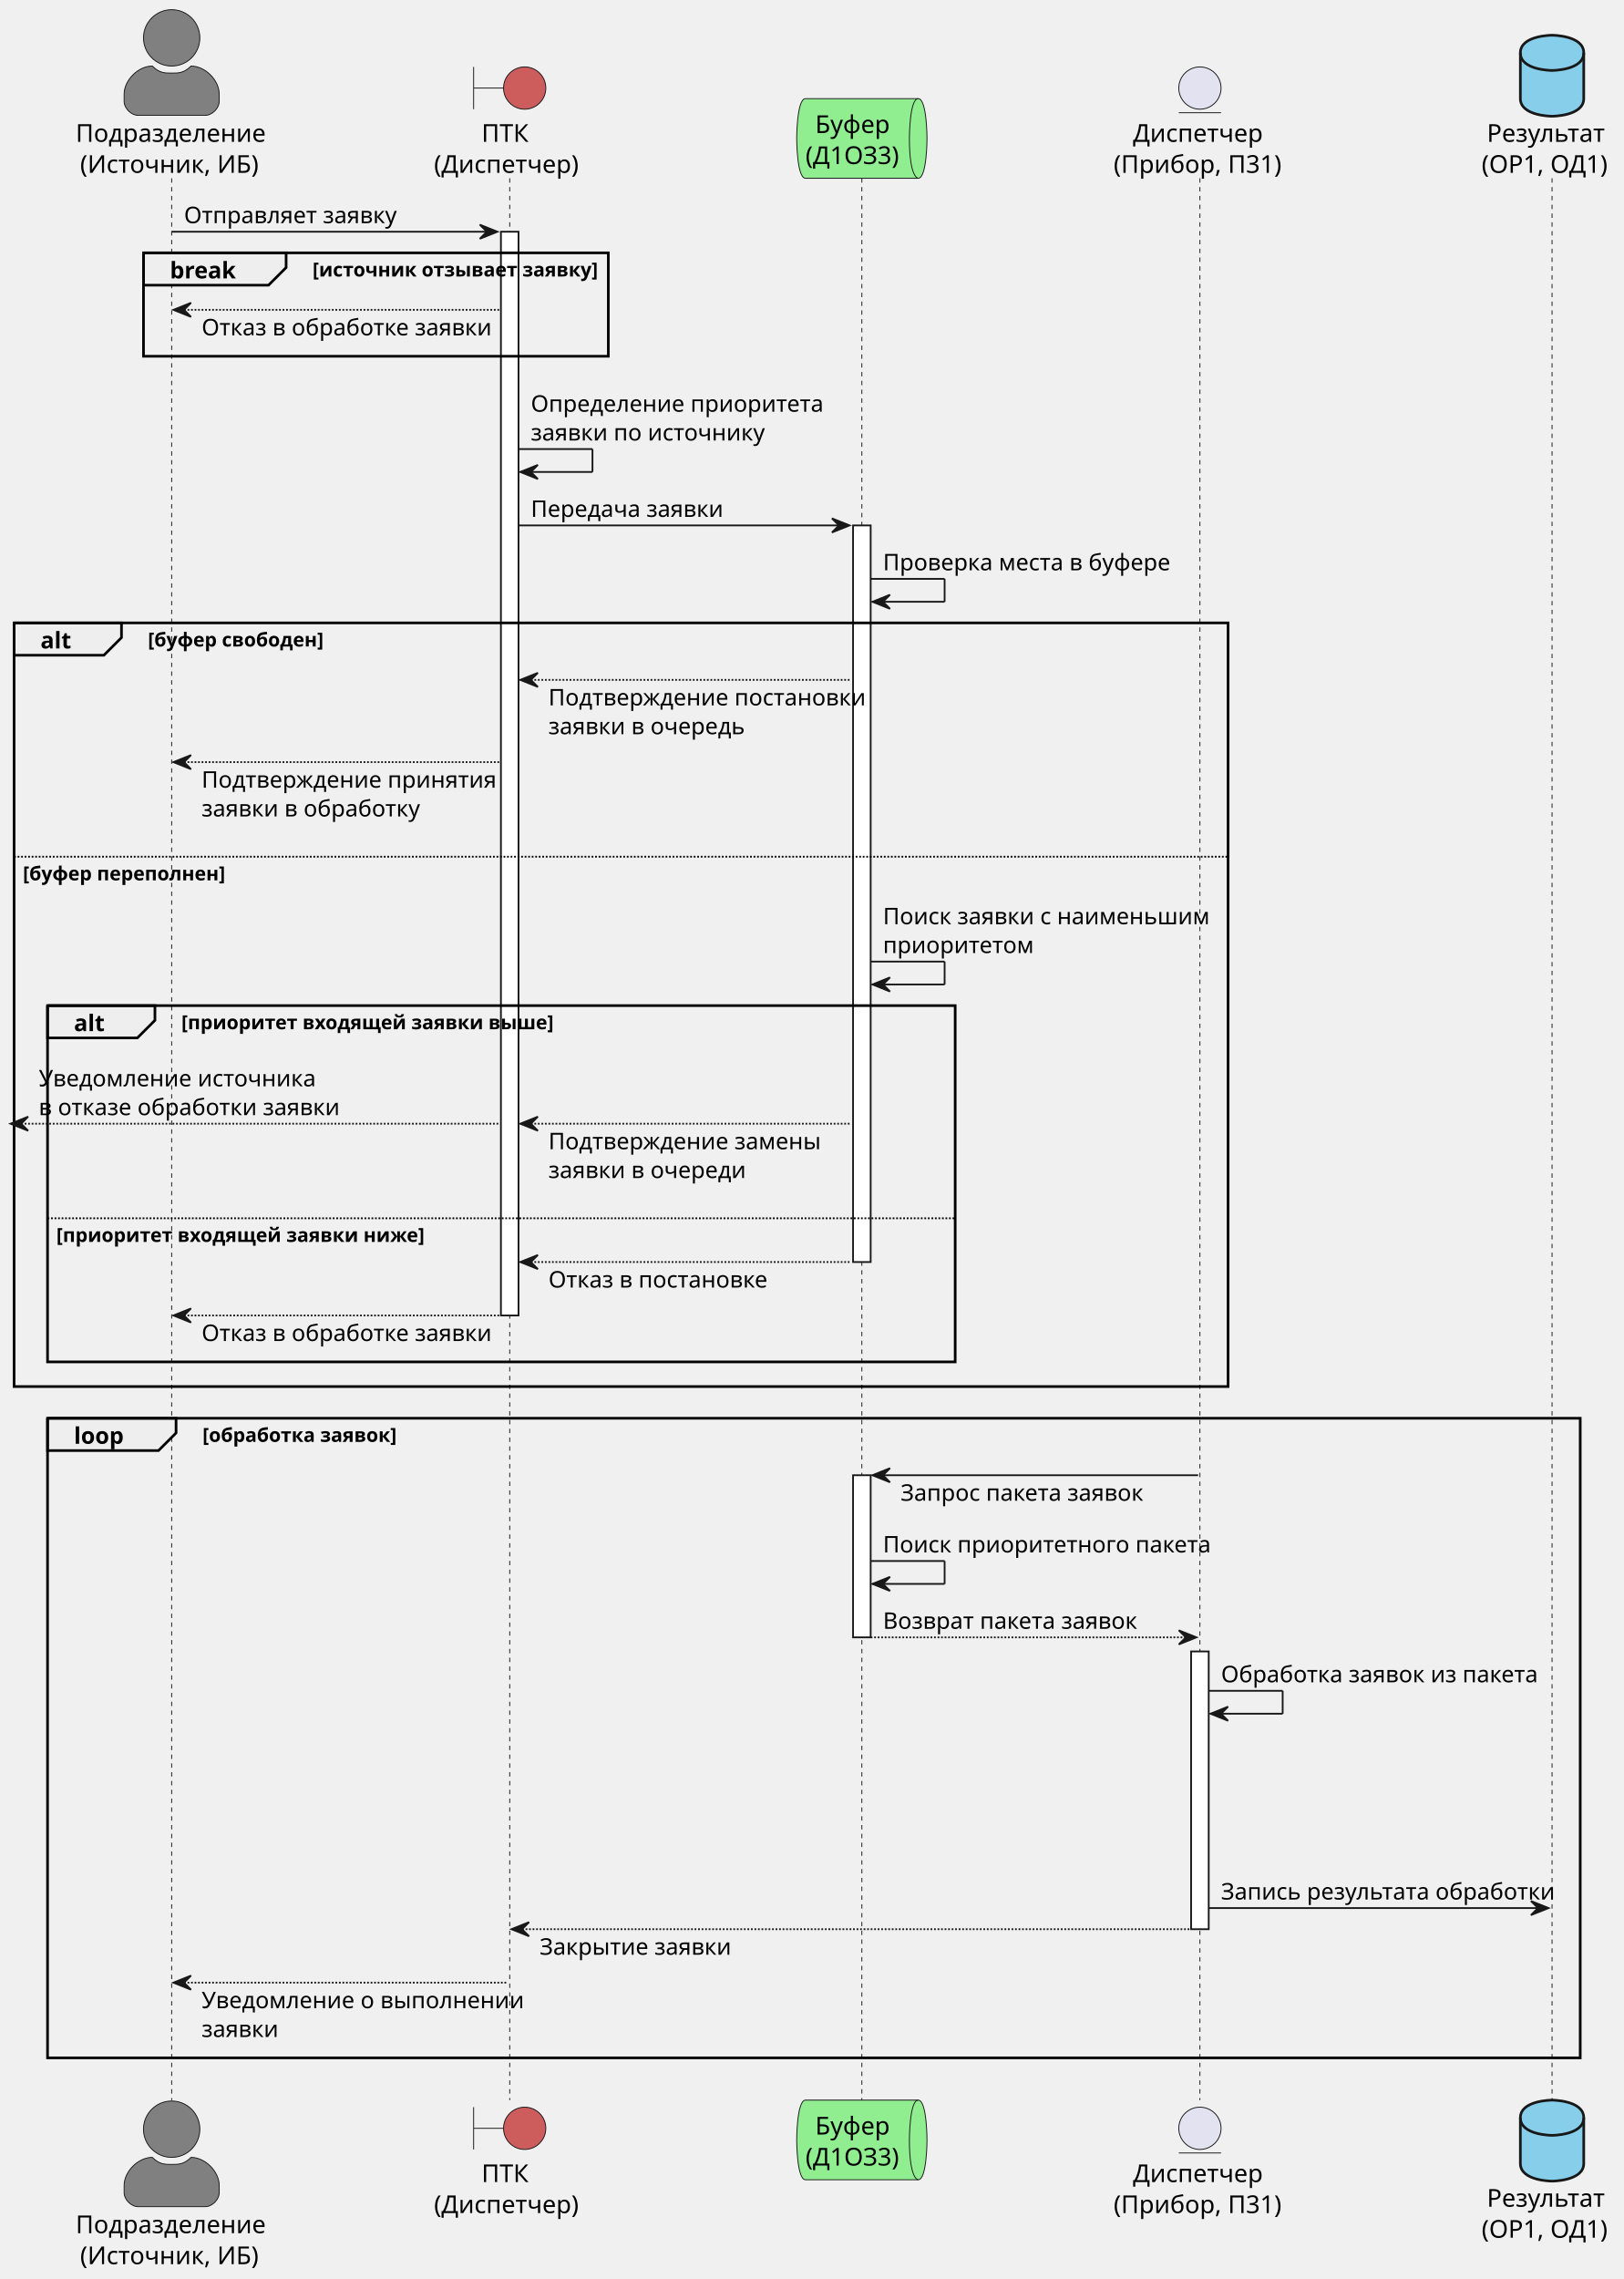
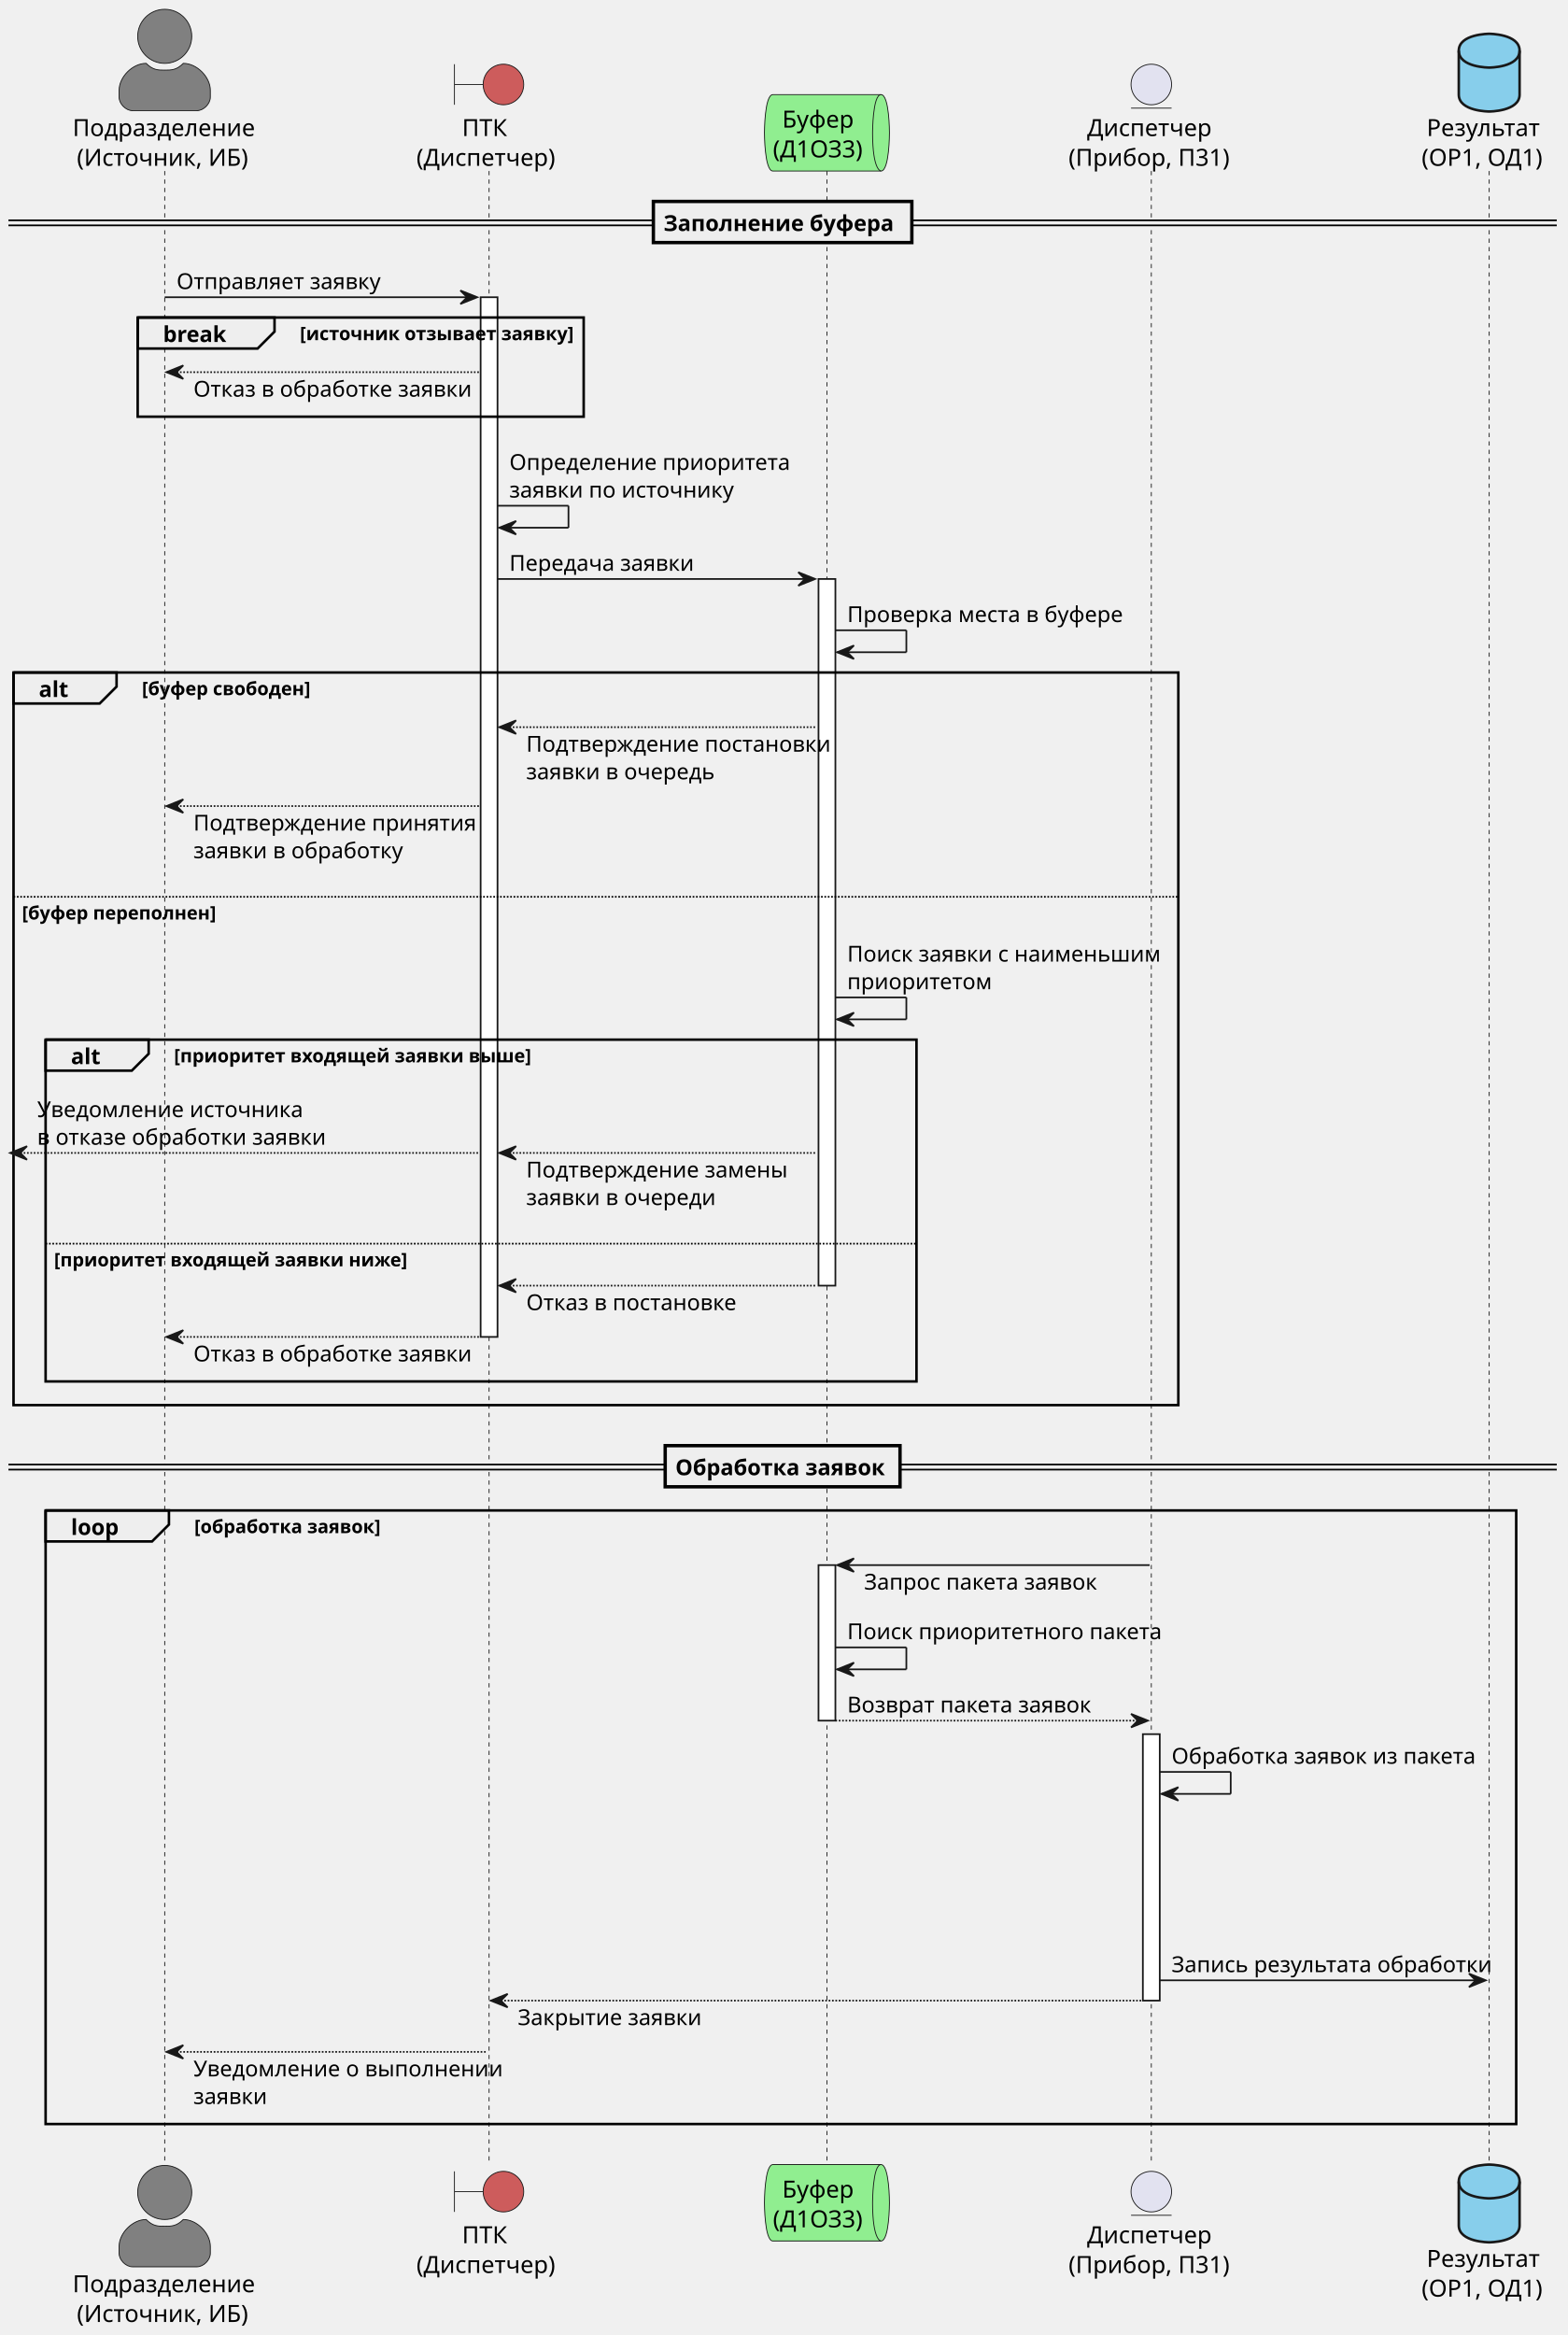
- <svg xmlns="http://www.w3.org/2000/svg" contentStyleType="text/css" height="2588px" preserveAspectRatio="none" style="width:1844px;height:2588px;background:#FFFFFF;" version="1.1" viewBox="0 0 1844 2588" width="1844px" zoomAndPan="magnify">
+ <svg xmlns="http://www.w3.org/2000/svg" contentStyleType="text/css" height="2764px" preserveAspectRatio="none" style="width:1856px;height:2764px;background:#FFFFFF;" version="1.1" viewBox="0 0 1856 2764" width="1856px" zoomAndPan="magnify">
  <defs />
  <g>
-     <line style="stroke:#181818;stroke-width:1.0;stroke-dasharray:5.0,5.0;" x1="195" x2="195" y1="202.438" y2="2384.875" />
-     <line style="stroke:#181818;stroke-width:1.0;stroke-dasharray:5.0,5.0;" x1="579" x2="579" y1="202.438" y2="2384.875" />
-     <rect fill="#FFFFFF" height="1230.703" style="stroke:#181818;stroke-width:2.0;" width="20" x="569" y="263.141" />
-     <line style="stroke:#181818;stroke-width:1.0;stroke-dasharray:5.0,5.0;" x1="979" x2="979" y1="202.438" y2="2384.875" />
-     <rect fill="#FFFFFF" height="836.484" style="stroke:#181818;stroke-width:2.0;" width="20" x="969" y="596.656" />
-     <rect fill="#FFFFFF" height="184.109" style="stroke:#181818;stroke-width:2.0;" width="20" x="969" y="1675.25" />
-     <line style="stroke:#181818;stroke-width:1.0;stroke-dasharray:5.0,5.0;" x1="1363" x2="1363" y1="202.438" y2="2384.875" />
-     <rect fill="#FFFFFF" height="315.406" style="stroke:#181818;stroke-width:2.0;" width="20" x="1353" y="1875.359" />
-     <line style="stroke:#181818;stroke-width:1.0;stroke-dasharray:5.0,5.0;" x1="1763" x2="1763" y1="202.438" y2="2384.875" />
+     <line style="stroke:#181818;stroke-width:1.0;stroke-dasharray:5.0,5.0;" x1="195" x2="195" y1="202.438" y2="2562.281" />
+     <line style="stroke:#181818;stroke-width:1.0;stroke-dasharray:5.0,5.0;" x1="579" x2="579" y1="202.438" y2="2562.281" />
+     <rect fill="#FFFFFF" height="1230.703" style="stroke:#181818;stroke-width:2.0;" width="20" x="569" y="351.844" />
+     <line style="stroke:#181818;stroke-width:1.0;stroke-dasharray:5.0,5.0;" x1="979" x2="979" y1="202.438" y2="2562.281" />
+     <rect fill="#FFFFFF" height="836.484" style="stroke:#181818;stroke-width:2.0;" width="20" x="969" y="685.359" />
+     <rect fill="#FFFFFF" height="184.109" style="stroke:#181818;stroke-width:2.0;" width="20" x="969" y="1852.656" />
+     <line style="stroke:#181818;stroke-width:1.0;stroke-dasharray:5.0,5.0;" x1="1363" x2="1363" y1="202.438" y2="2562.281" />
+     <rect fill="#FFFFFF" height="315.406" style="stroke:#181818;stroke-width:2.0;" width="20" x="1353" y="2052.766" />
+     <line style="stroke:#181818;stroke-width:1.0;stroke-dasharray:5.0,5.0;" x1="1763" x2="1763" y1="202.438" y2="2562.281" />
    <text fill="#000000" font-family="sans-serif" font-size="28" lengthAdjust="spacing" textLength="206" x="86" y="161.066">Подразделение</text>
    <text fill="#000000" font-family="sans-serif" font-size="28" lengthAdjust="spacing" textLength="196" x="91" y="196.285">(Источник, ИБ)</text>
    <ellipse cx="195" cy="43" fill="#808080" rx="32" ry="32" style="stroke:#181818;stroke-width:1.0;" />
    <path d="M195,83 C203,83 209,83 217,75 C233,75 249,91 249,107 L249,115 C249,123 241,131 233,131 L157,131 C149,131 141,123 141,115 L141,107 C141,91 157,75 173,75 C181,83 187,83 195,83 " fill="#808080" style="stroke:#181818;stroke-width:1.0;" />
    <text fill="#000000" font-family="sans-serif" font-size="28" lengthAdjust="spacing" textLength="52" x="547" y="161.066">ПТК</text>
    <text fill="#000000" font-family="sans-serif" font-size="28" lengthAdjust="spacing" textLength="160" x="493" y="196.285">(Диспетчер)</text>
    <path d="M538,76 L538,124 M538,100 L572,100 " fill="none" style="stroke:#181818;stroke-width:1.0;" />
    <ellipse cx="596" cy="100" fill="#CD5C5C" rx="24" ry="24" style="stroke:#181818;stroke-width:1.0;" />
    <path d="M915,112 L1043,112 C1053,112 1053,157.219 1053,157.219 C1053,157.219 1053,202.438 1043,202.438 L915,202.438 C905,202.438 905,157.219 905,157.219 C905,157.219 905,112 915,112 " fill="#90EE90" style="stroke:#181818;stroke-width:1.0;" />
    <path d="M1043,112 C1033,112 1033,157.219 1033,157.219 C1033,202.438 1043,202.438 1043,202.438 " fill="none" style="stroke:#181818;stroke-width:1.0;" />
    <text fill="#000000" font-family="sans-serif" font-size="28" lengthAdjust="spacing" textLength="86" x="926" y="151.066">Буфер</text>
    <text fill="#000000" font-family="sans-serif" font-size="28" lengthAdjust="spacing" textLength="108" x="915" y="186.285">(Д1ОЗ3)</text>
    <text fill="#000000" font-family="sans-serif" font-size="28" lengthAdjust="spacing" textLength="140" x="1287" y="161.066">Диспетчер</text>
    <text fill="#000000" font-family="sans-serif" font-size="28" lengthAdjust="spacing" textLength="184" x="1265" y="196.285">(Прибор, П31)</text>
    <ellipse cx="1363" cy="100" fill="#E2E2F0" rx="24" ry="24" style="stroke:#181818;stroke-width:1.0;" />
    <line style="stroke:#181818;stroke-width:1.0;" x1="1339" x2="1387" y1="128" y2="128" />
    <text fill="#000000" font-family="sans-serif" font-size="28" lengthAdjust="spacing" textLength="136" x="1689" y="161.066">Результат</text>
    <text fill="#000000" font-family="sans-serif" font-size="28" lengthAdjust="spacing" textLength="148" x="1683" y="196.285">(ОР1, ОД1)</text>
    <path d="M1727,60 C1727,40 1763,40 1763,40 C1763,40 1799,40 1799,60 L1799,112 C1799,132 1763,132 1763,132 C1763,132 1727,132 1727,112 L1727,60 " fill="#87CEEB" style="stroke:#181818;stroke-width:3.0;" />
    <path d="M1727,60 C1727,80 1763,80 1763,80 C1763,80 1799,80 1799,60 " fill="none" style="stroke:#181818;stroke-width:3.0;" />
-     <text fill="#000000" font-family="sans-serif" font-size="28" lengthAdjust="spacing" textLength="206" x="86" y="2535.941">Подразделение</text>
-     <text fill="#000000" font-family="sans-serif" font-size="28" lengthAdjust="spacing" textLength="196" x="91" y="2571.16">(Источник, ИБ)</text>
-     <ellipse cx="195" cy="2417.875" fill="#808080" rx="32" ry="32" style="stroke:#181818;stroke-width:1.0;" />
-     <path d="M195,2457.875 C203,2457.875 209,2457.875 217,2449.875 C233,2449.875 249,2465.875 249,2481.875 L249,2489.875 C249,2497.875 241,2505.875 233,2505.875 L157,2505.875 C149,2505.875 141,2497.875 141,2489.875 L141,2481.875 C141,2465.875 157,2449.875 173,2449.875 C181,2457.875 187,2457.875 195,2457.875 " fill="#808080" style="stroke:#181818;stroke-width:1.0;" />
-     <text fill="#000000" font-family="sans-serif" font-size="28" lengthAdjust="spacing" textLength="52" x="547" y="2477.941">ПТК</text>
-     <text fill="#000000" font-family="sans-serif" font-size="28" lengthAdjust="spacing" textLength="160" x="493" y="2513.16">(Диспетчер)</text>
-     <path d="M538,2392.875 L538,2440.875 M538,2416.875 L572,2416.875 " fill="none" style="stroke:#181818;stroke-width:1.0;" />
-     <ellipse cx="596" cy="2416.875" fill="#CD5C5C" rx="24" ry="24" style="stroke:#181818;stroke-width:1.0;" />
-     <path d="M915,2384.875 L1043,2384.875 C1053,2384.875 1053,2430.094 1053,2430.094 C1053,2430.094 1053,2475.312 1043,2475.312 L915,2475.312 C905,2475.312 905,2430.094 905,2430.094 C905,2430.094 905,2384.875 915,2384.875 " fill="#90EE90" style="stroke:#181818;stroke-width:1.0;" />
-     <path d="M1043,2384.875 C1033,2384.875 1033,2430.094 1033,2430.094 C1033,2475.312 1043,2475.312 1043,2475.312 " fill="none" style="stroke:#181818;stroke-width:1.0;" />
-     <text fill="#000000" font-family="sans-serif" font-size="28" lengthAdjust="spacing" textLength="86" x="926" y="2423.941">Буфер</text>
-     <text fill="#000000" font-family="sans-serif" font-size="28" lengthAdjust="spacing" textLength="108" x="915" y="2459.16">(Д1ОЗ3)</text>
-     <text fill="#000000" font-family="sans-serif" font-size="28" lengthAdjust="spacing" textLength="140" x="1287" y="2477.941">Диспетчер</text>
-     <text fill="#000000" font-family="sans-serif" font-size="28" lengthAdjust="spacing" textLength="184" x="1265" y="2513.16">(Прибор, П31)</text>
-     <ellipse cx="1363" cy="2416.875" fill="#E2E2F0" rx="24" ry="24" style="stroke:#181818;stroke-width:1.0;" />
-     <line style="stroke:#181818;stroke-width:1.0;" x1="1339" x2="1387" y1="2444.875" y2="2444.875" />
-     <text fill="#000000" font-family="sans-serif" font-size="28" lengthAdjust="spacing" textLength="136" x="1689" y="2505.941">Результат</text>
-     <text fill="#000000" font-family="sans-serif" font-size="28" lengthAdjust="spacing" textLength="148" x="1683" y="2541.16">(ОР1, ОД1)</text>
-     <path d="M1727,2404.875 C1727,2384.875 1763,2384.875 1763,2384.875 C1763,2384.875 1799,2384.875 1799,2404.875 L1799,2456.875 C1799,2476.875 1763,2476.875 1763,2476.875 C1763,2476.875 1727,2476.875 1727,2456.875 L1727,2404.875 " fill="#87CEEB" style="stroke:#181818;stroke-width:3.0;" />
-     <path d="M1727,2404.875 C1727,2424.875 1763,2424.875 1763,2424.875 C1763,2424.875 1799,2424.875 1799,2404.875 " fill="none" style="stroke:#181818;stroke-width:3.0;" />
-     <polygon fill="#181818" points="545,255.141,565,263.141,545,271.141,553,263.141" style="stroke:#181818;stroke-width:2.0;" />
-     <line style="stroke:#181818;stroke-width:2.0;" x1="195" x2="557" y1="263.141" y2="263.141" />
-     <text fill="#000000" font-family="sans-serif" font-size="26" lengthAdjust="spacing" textLength="226" x="209" y="253.428">Отправляет заявку</text>
-     <path d="M163,287.141 L325,287.141 L325,303.844 L305,323.844 L163,323.844 L163,287.141 " fill="#EEEEEE" style="stroke:#000000;stroke-width:3.0;" />
-     <rect fill="none" height="117.406" style="stroke:#000000;stroke-width:3.0;" width="528" x="163" y="287.141" />
-     <text fill="#000000" font-family="sans-serif" font-size="26" font-weight="bold" lengthAdjust="spacing" textLength="72" x="193" y="316.131">break</text>
-     <text fill="#000000" font-family="sans-serif" font-size="22" font-weight="bold" lengthAdjust="spacing" textLength="304" x="355" y="313.978">[источник отзывает заявку]</text>
-     <polygon fill="#181818" points="217,343.844,197,351.844,217,359.844,209,351.844" style="stroke:#181818;stroke-width:2.0;" />
-     <line style="stroke:#181818;stroke-width:2.0;stroke-dasharray:2.0,2.0;" x1="205" x2="567" y1="351.844" y2="351.844" />
-     <text fill="#000000" font-family="sans-serif" font-size="26" lengthAdjust="spacing" textLength="306" x="229" y="380.834">Отказ в обработке заявки</text>
-     <line style="stroke:#181818;stroke-width:2.0;" x1="589" x2="673" y1="509.953" y2="509.953" />
-     <line style="stroke:#181818;stroke-width:2.0;" x1="673" x2="673" y1="509.953" y2="535.953" />
-     <line style="stroke:#181818;stroke-width:2.0;" x1="591" x2="673" y1="535.953" y2="535.953" />
-     <polygon fill="#181818" points="611,527.953,591,535.953,611,543.953,603,535.953" style="stroke:#181818;stroke-width:2.0;" />
-     <text fill="#000000" font-family="sans-serif" font-size="26" lengthAdjust="spacing" textLength="302" x="603" y="467.537">Определение приоритета</text>
-     <text fill="#000000" font-family="sans-serif" font-size="26" lengthAdjust="spacing" textLength="244" x="603" y="500.24">заявки по источнику</text>
-     <polygon fill="#181818" points="945,588.656,965,596.656,945,604.656,953,596.656" style="stroke:#181818;stroke-width:2.0;" />
-     <line style="stroke:#181818;stroke-width:2.0;" x1="589" x2="957" y1="596.656" y2="596.656" />
-     <text fill="#000000" font-family="sans-serif" font-size="26" lengthAdjust="spacing" textLength="206" x="603" y="586.943">Передача заявки</text>
-     <line style="stroke:#181818;stroke-width:2.0;" x1="989" x2="1073" y1="657.359" y2="657.359" />
-     <line style="stroke:#181818;stroke-width:2.0;" x1="1073" x2="1073" y1="657.359" y2="683.359" />
-     <line style="stroke:#181818;stroke-width:2.0;" x1="991" x2="1073" y1="683.359" y2="683.359" />
-     <polygon fill="#181818" points="1011,675.359,991,683.359,1011,691.359,1003,683.359" style="stroke:#181818;stroke-width:2.0;" />
-     <text fill="#000000" font-family="sans-serif" font-size="26" lengthAdjust="spacing" textLength="310" x="1003" y="647.646">Проверка места в буфере</text>
-     <path d="M16,707.359 L138,707.359 L138,724.062 L118,744.062 L16,744.062 L16,707.359 " fill="#EEEEEE" style="stroke:#000000;stroke-width:3.0;" />
-     <rect fill="none" height="867.188" style="stroke:#000000;stroke-width:3.0;" width="1379" x="16" y="707.359" />
-     <text fill="#000000" font-family="sans-serif" font-size="26" font-weight="bold" lengthAdjust="spacing" textLength="32" x="46" y="736.35">alt</text>
-     <text fill="#000000" font-family="sans-serif" font-size="22" font-weight="bold" lengthAdjust="spacing" textLength="204" x="168" y="734.197">[буфер свободен]</text>
-     <line style="stroke:#000000;stroke-width:2.0;stroke-dasharray:2.0,2.0;" x1="16" x2="1395" y1="972.875" y2="972.875" />
-     <text fill="#000000" font-family="sans-serif" font-size="22" font-weight="bold" lengthAdjust="spacing" textLength="234" x="26" y="999.713">[буфер переполнен]</text>
-     <polygon fill="#181818" points="611,764.062,591,772.062,611,780.062,603,772.062" style="stroke:#181818;stroke-width:2.0;" />
-     <line style="stroke:#181818;stroke-width:2.0;stroke-dasharray:2.0,2.0;" x1="599" x2="967" y1="772.062" y2="772.062" />
-     <text fill="#000000" font-family="sans-serif" font-size="26" lengthAdjust="spacing" textLength="332" x="623" y="801.053">Подтверждение постановки</text>
-     <text fill="#000000" font-family="sans-serif" font-size="26" lengthAdjust="spacing" textLength="210" x="623" y="833.756">заявки в очередь</text>
-     <polygon fill="#181818" points="217,857.469,197,865.469,217,873.469,209,865.469" style="stroke:#181818;stroke-width:2.0;" />
-     <line style="stroke:#181818;stroke-width:2.0;stroke-dasharray:2.0,2.0;" x1="205" x2="567" y1="865.469" y2="865.469" />
-     <text fill="#000000" font-family="sans-serif" font-size="26" lengthAdjust="spacing" textLength="306" x="229" y="894.459">Подтверждение принятия</text>
-     <text fill="#000000" font-family="sans-serif" font-size="26" lengthAdjust="spacing" textLength="230" x="229" y="927.162">заявки в обработку</text>
-     <line style="stroke:#181818;stroke-width:2.0;" x1="989" x2="1073" y1="1091.953" y2="1091.953" />
-     <line style="stroke:#181818;stroke-width:2.0;" x1="1073" x2="1073" y1="1091.953" y2="1117.953" />
-     <line style="stroke:#181818;stroke-width:2.0;" x1="991" x2="1073" y1="1117.953" y2="1117.953" />
-     <polygon fill="#181818" points="1011,1109.953,991,1117.953,1011,1125.953,1003,1117.953" style="stroke:#181818;stroke-width:2.0;" />
-     <text fill="#000000" font-family="sans-serif" font-size="26" lengthAdjust="spacing" textLength="346" x="1003" y="1049.537">Поиск заявки с наименьшим</text>
-     <text fill="#000000" font-family="sans-serif" font-size="26" lengthAdjust="spacing" textLength="150" x="1003" y="1082.24">приоритетом</text>
-     <path d="M54,1141.953 L176,1141.953 L176,1158.656 L156,1178.656 L54,1178.656 L54,1141.953 " fill="#EEEEEE" style="stroke:#000000;stroke-width:3.0;" />
-     <rect fill="none" height="404.594" style="stroke:#000000;stroke-width:3.0;" width="1031" x="54" y="1141.953" />
-     <text fill="#000000" font-family="sans-serif" font-size="26" font-weight="bold" lengthAdjust="spacing" textLength="32" x="84" y="1170.943">alt</text>
-     <text fill="#000000" font-family="sans-serif" font-size="22" font-weight="bold" lengthAdjust="spacing" textLength="402" x="206" y="1168.791">[приоритет входящей заявки выше]</text>
-     <line style="stroke:#000000;stroke-width:2.0;stroke-dasharray:2.0,2.0;" x1="54" x2="1085" y1="1383.469" y2="1383.469" />
-     <text fill="#000000" font-family="sans-serif" font-size="22" font-weight="bold" lengthAdjust="spacing" textLength="398" x="64" y="1410.307">[приоритет входящей заявки ниже]</text>
-     <polygon fill="#181818" points="611,1268.062,591,1276.062,611,1284.062,603,1276.062" style="stroke:#181818;stroke-width:2.0;" />
-     <line style="stroke:#181818;stroke-width:2.0;stroke-dasharray:2.0,2.0;" x1="599" x2="967" y1="1276.062" y2="1276.062" />
-     <text fill="#000000" font-family="sans-serif" font-size="26" lengthAdjust="spacing" textLength="288" x="623" y="1305.053">Подтверждение замены</text>
-     <text fill="#000000" font-family="sans-serif" font-size="26" lengthAdjust="spacing" textLength="210" x="623" y="1337.756">заявки в очереди</text>
-     <polygon fill="#181818" points="32,1268.062,12,1276.062,32,1284.062,24,1276.062" style="stroke:#181818;stroke-width:2.0;" />
-     <line style="stroke:#181818;stroke-width:2.0;stroke-dasharray:2.0,2.0;" x1="20" x2="567" y1="1276.062" y2="1276.062" />
-     <text fill="#000000" font-family="sans-serif" font-size="26" lengthAdjust="spacing" textLength="290" x="44" y="1233.647">Уведомление источника</text>
-     <text fill="#000000" font-family="sans-serif" font-size="26" lengthAdjust="spacing" textLength="314" x="44" y="1266.35">в отказе обработки заявки</text>
-     <polygon fill="#181818" points="611,1425.141,591,1433.141,611,1441.141,603,1433.141" style="stroke:#181818;stroke-width:2.0;" />
-     <line style="stroke:#181818;stroke-width:2.0;stroke-dasharray:2.0,2.0;" x1="599" x2="967" y1="1433.141" y2="1433.141" />
-     <text fill="#000000" font-family="sans-serif" font-size="26" lengthAdjust="spacing" textLength="232" x="623" y="1462.131">Отказ в постановке</text>
-     <polygon fill="#181818" points="217,1485.844,197,1493.844,217,1501.844,209,1493.844" style="stroke:#181818;stroke-width:2.0;" />
-     <line style="stroke:#181818;stroke-width:2.0;stroke-dasharray:2.0,2.0;" x1="205" x2="567" y1="1493.844" y2="1493.844" />
-     <text fill="#000000" font-family="sans-serif" font-size="26" lengthAdjust="spacing" textLength="306" x="229" y="1522.834">Отказ в обработке заявки</text>
-     <path d="M54,1610.547 L200,1610.547 L200,1627.25 L180,1647.25 L54,1647.25 L54,1610.547 " fill="#EEEEEE" style="stroke:#000000;stroke-width:3.0;" />
-     <rect fill="none" height="726.328" style="stroke:#000000;stroke-width:3.0;" width="1741" x="54" y="1610.547" />
-     <text fill="#000000" font-family="sans-serif" font-size="26" font-weight="bold" lengthAdjust="spacing" textLength="56" x="84" y="1639.537">loop</text>
-     <text fill="#000000" font-family="sans-serif" font-size="22" font-weight="bold" lengthAdjust="spacing" textLength="212" x="230" y="1637.385">[обработка заявок]</text>
-     <polygon fill="#181818" points="1011,1667.25,991,1675.25,1011,1683.25,1003,1675.25" style="stroke:#181818;stroke-width:2.0;" />
-     <line style="stroke:#181818;stroke-width:2.0;" x1="999" x2="1361" y1="1675.25" y2="1675.25" />
-     <text fill="#000000" font-family="sans-serif" font-size="26" lengthAdjust="spacing" textLength="260" x="1023" y="1704.24">Запрос пакета заявок</text>
-     <line style="stroke:#181818;stroke-width:2.0;" x1="989" x2="1073" y1="1772.656" y2="1772.656" />
-     <line style="stroke:#181818;stroke-width:2.0;" x1="1073" x2="1073" y1="1772.656" y2="1798.656" />
-     <line style="stroke:#181818;stroke-width:2.0;" x1="991" x2="1073" y1="1798.656" y2="1798.656" />
-     <polygon fill="#181818" points="1011,1790.656,991,1798.656,1011,1806.656,1003,1798.656" style="stroke:#181818;stroke-width:2.0;" />
-     <text fill="#000000" font-family="sans-serif" font-size="26" lengthAdjust="spacing" textLength="336" x="1003" y="1762.943">Поиск приоритетного пакета</text>
-     <polygon fill="#181818" points="1339,1851.359,1359,1859.359,1339,1867.359,1347,1859.359" style="stroke:#181818;stroke-width:2.0;" />
-     <line style="stroke:#181818;stroke-width:2.0;stroke-dasharray:2.0,2.0;" x1="989" x2="1351" y1="1859.359" y2="1859.359" />
-     <text fill="#000000" font-family="sans-serif" font-size="26" lengthAdjust="spacing" textLength="270" x="1003" y="1849.647">Возврат пакета заявок</text>
-     <line style="stroke:#181818;stroke-width:2.0;" x1="1373" x2="1457" y1="1920.062" y2="1920.062" />
-     <line style="stroke:#181818;stroke-width:2.0;" x1="1457" x2="1457" y1="1920.062" y2="1946.062" />
-     <line style="stroke:#181818;stroke-width:2.0;" x1="1375" x2="1457" y1="1946.062" y2="1946.062" />
-     <polygon fill="#181818" points="1395,1938.062,1375,1946.062,1395,1954.062,1387,1946.062" style="stroke:#181818;stroke-width:2.0;" />
-     <text fill="#000000" font-family="sans-serif" font-size="26" lengthAdjust="spacing" textLength="334" x="1387" y="1910.35">Обработка заявок из пакета</text>
-     <polygon fill="#181818" points="1739,2158.766,1759,2166.766,1739,2174.766,1747,2166.766" style="stroke:#181818;stroke-width:2.0;" />
-     <line style="stroke:#181818;stroke-width:2.0;" x1="1373" x2="1751" y1="2166.766" y2="2166.766" />
-     <text fill="#000000" font-family="sans-serif" font-size="26" lengthAdjust="spacing" textLength="352" x="1387" y="2157.053">Запись результата обработки</text>
-     <polygon fill="#181818" points="601,2182.766,581,2190.766,601,2198.766,593,2190.766" style="stroke:#181818;stroke-width:2.0;" />
-     <line style="stroke:#181818;stroke-width:2.0;stroke-dasharray:2.0,2.0;" x1="589" x2="1351" y1="2190.766" y2="2190.766" />
-     <text fill="#000000" font-family="sans-serif" font-size="26" lengthAdjust="spacing" textLength="200" x="613" y="2219.756">Закрытие заявки</text>
-     <polygon fill="#181818" points="217,2243.469,197,2251.469,217,2259.469,209,2251.469" style="stroke:#181818;stroke-width:2.0;" />
-     <line style="stroke:#181818;stroke-width:2.0;stroke-dasharray:2.0,2.0;" x1="205" x2="577" y1="2251.469" y2="2251.469" />
-     <text fill="#000000" font-family="sans-serif" font-size="26" lengthAdjust="spacing" textLength="336" x="229" y="2280.459">Уведомление о выполнении</text>
-     <text fill="#000000" font-family="sans-serif" font-size="26" lengthAdjust="spacing" textLength="80" x="229" y="2313.162">заявки</text>
+     <text fill="#000000" font-family="sans-serif" font-size="28" lengthAdjust="spacing" textLength="206" x="86" y="2713.348">Подразделение</text>
+     <text fill="#000000" font-family="sans-serif" font-size="28" lengthAdjust="spacing" textLength="196" x="91" y="2748.566">(Источник, ИБ)</text>
+     <ellipse cx="195" cy="2595.281" fill="#808080" rx="32" ry="32" style="stroke:#181818;stroke-width:1.0;" />
+     <path d="M195,2635.281 C203,2635.281 209,2635.281 217,2627.281 C233,2627.281 249,2643.281 249,2659.281 L249,2667.281 C249,2675.281 241,2683.281 233,2683.281 L157,2683.281 C149,2683.281 141,2675.281 141,2667.281 L141,2659.281 C141,2643.281 157,2627.281 173,2627.281 C181,2635.281 187,2635.281 195,2635.281 " fill="#808080" style="stroke:#181818;stroke-width:1.0;" />
+     <text fill="#000000" font-family="sans-serif" font-size="28" lengthAdjust="spacing" textLength="52" x="547" y="2655.348">ПТК</text>
+     <text fill="#000000" font-family="sans-serif" font-size="28" lengthAdjust="spacing" textLength="160" x="493" y="2690.566">(Диспетчер)</text>
+     <path d="M538,2570.281 L538,2618.281 M538,2594.281 L572,2594.281 " fill="none" style="stroke:#181818;stroke-width:1.0;" />
+     <ellipse cx="596" cy="2594.281" fill="#CD5C5C" rx="24" ry="24" style="stroke:#181818;stroke-width:1.0;" />
+     <path d="M915,2562.281 L1043,2562.281 C1053,2562.281 1053,2607.5 1053,2607.5 C1053,2607.5 1053,2652.719 1043,2652.719 L915,2652.719 C905,2652.719 905,2607.5 905,2607.5 C905,2607.5 905,2562.281 915,2562.281 " fill="#90EE90" style="stroke:#181818;stroke-width:1.0;" />
+     <path d="M1043,2562.281 C1033,2562.281 1033,2607.5 1033,2607.5 C1033,2652.719 1043,2652.719 1043,2652.719 " fill="none" style="stroke:#181818;stroke-width:1.0;" />
+     <text fill="#000000" font-family="sans-serif" font-size="28" lengthAdjust="spacing" textLength="86" x="926" y="2601.348">Буфер</text>
+     <text fill="#000000" font-family="sans-serif" font-size="28" lengthAdjust="spacing" textLength="108" x="915" y="2636.566">(Д1ОЗ3)</text>
+     <text fill="#000000" font-family="sans-serif" font-size="28" lengthAdjust="spacing" textLength="140" x="1287" y="2655.348">Диспетчер</text>
+     <text fill="#000000" font-family="sans-serif" font-size="28" lengthAdjust="spacing" textLength="184" x="1265" y="2690.566">(Прибор, П31)</text>
+     <ellipse cx="1363" cy="2594.281" fill="#E2E2F0" rx="24" ry="24" style="stroke:#181818;stroke-width:1.0;" />
+     <line style="stroke:#181818;stroke-width:1.0;" x1="1339" x2="1387" y1="2622.281" y2="2622.281" />
+     <text fill="#000000" font-family="sans-serif" font-size="28" lengthAdjust="spacing" textLength="136" x="1689" y="2683.348">Результат</text>
+     <text fill="#000000" font-family="sans-serif" font-size="28" lengthAdjust="spacing" textLength="148" x="1683" y="2718.566">(ОР1, ОД1)</text>
+     <path d="M1727,2582.281 C1727,2562.281 1763,2562.281 1763,2562.281 C1763,2562.281 1799,2562.281 1799,2582.281 L1799,2634.281 C1799,2654.281 1763,2654.281 1763,2654.281 C1763,2654.281 1727,2654.281 1727,2634.281 L1727,2582.281 " fill="#87CEEB" style="stroke:#181818;stroke-width:3.0;" />
+     <path d="M1727,2582.281 C1727,2602.281 1763,2602.281 1763,2602.281 C1763,2602.281 1799,2602.281 1799,2582.281 " fill="none" style="stroke:#181818;stroke-width:3.0;" />
+     <rect fill="#EEEEEE" height="6" style="stroke:#EEEEEE;stroke-width:2.0;" width="1833" x="10" y="260.789" />
+     <line style="stroke:#000000;stroke-width:2.0;" x1="10" x2="1843" y1="260.789" y2="260.789" />
+     <line style="stroke:#000000;stroke-width:2.0;" x1="10" x2="1843" y1="266.789" y2="266.789" />
+     <rect fill="#EEEEEE" height="48.703" style="stroke:#000000;stroke-width:4.0;" width="306" x="773.5" y="238.438" />
+     <text fill="#000000" font-family="sans-serif" font-size="26" font-weight="bold" lengthAdjust="spacing" textLength="270" x="785.5" y="273.428">Заполнение буфера</text>
+     <polygon fill="#181818" points="545,343.844,565,351.844,545,359.844,553,351.844" style="stroke:#181818;stroke-width:2.0;" />
+     <line style="stroke:#181818;stroke-width:2.0;" x1="195" x2="557" y1="351.844" y2="351.844" />
+     <text fill="#000000" font-family="sans-serif" font-size="26" lengthAdjust="spacing" textLength="226" x="209" y="342.131">Отправляет заявку</text>
+     <path d="M163,375.844 L325,375.844 L325,392.547 L305,412.547 L163,412.547 L163,375.844 " fill="#EEEEEE" style="stroke:#000000;stroke-width:3.0;" />
+     <rect fill="none" height="117.406" style="stroke:#000000;stroke-width:3.0;" width="528" x="163" y="375.844" />
+     <text fill="#000000" font-family="sans-serif" font-size="26" font-weight="bold" lengthAdjust="spacing" textLength="72" x="193" y="404.834">break</text>
+     <text fill="#000000" font-family="sans-serif" font-size="22" font-weight="bold" lengthAdjust="spacing" textLength="304" x="355" y="402.682">[источник отзывает заявку]</text>
+     <polygon fill="#181818" points="217,432.547,197,440.547,217,448.547,209,440.547" style="stroke:#181818;stroke-width:2.0;" />
+     <line style="stroke:#181818;stroke-width:2.0;stroke-dasharray:2.0,2.0;" x1="205" x2="567" y1="440.547" y2="440.547" />
+     <text fill="#000000" font-family="sans-serif" font-size="26" lengthAdjust="spacing" textLength="306" x="229" y="469.537">Отказ в обработке заявки</text>
+     <line style="stroke:#181818;stroke-width:2.0;" x1="589" x2="673" y1="598.656" y2="598.656" />
+     <line style="stroke:#181818;stroke-width:2.0;" x1="673" x2="673" y1="598.656" y2="624.656" />
+     <line style="stroke:#181818;stroke-width:2.0;" x1="591" x2="673" y1="624.656" y2="624.656" />
+     <polygon fill="#181818" points="611,616.656,591,624.656,611,632.656,603,624.656" style="stroke:#181818;stroke-width:2.0;" />
+     <text fill="#000000" font-family="sans-serif" font-size="26" lengthAdjust="spacing" textLength="302" x="603" y="556.24">Определение приоритета</text>
+     <text fill="#000000" font-family="sans-serif" font-size="26" lengthAdjust="spacing" textLength="244" x="603" y="588.943">заявки по источнику</text>
+     <polygon fill="#181818" points="945,677.359,965,685.359,945,693.359,953,685.359" style="stroke:#181818;stroke-width:2.0;" />
+     <line style="stroke:#181818;stroke-width:2.0;" x1="589" x2="957" y1="685.359" y2="685.359" />
+     <text fill="#000000" font-family="sans-serif" font-size="26" lengthAdjust="spacing" textLength="206" x="603" y="675.646">Передача заявки</text>
+     <line style="stroke:#181818;stroke-width:2.0;" x1="989" x2="1073" y1="746.062" y2="746.062" />
+     <line style="stroke:#181818;stroke-width:2.0;" x1="1073" x2="1073" y1="746.062" y2="772.062" />
+     <line style="stroke:#181818;stroke-width:2.0;" x1="991" x2="1073" y1="772.062" y2="772.062" />
+     <polygon fill="#181818" points="1011,764.062,991,772.062,1011,780.062,1003,772.062" style="stroke:#181818;stroke-width:2.0;" />
+     <text fill="#000000" font-family="sans-serif" font-size="26" lengthAdjust="spacing" textLength="310" x="1003" y="736.35">Проверка места в буфере</text>
+     <path d="M16,796.062 L138,796.062 L138,812.766 L118,832.766 L16,832.766 L16,796.062 " fill="#EEEEEE" style="stroke:#000000;stroke-width:3.0;" />
+     <rect fill="none" height="867.188" style="stroke:#000000;stroke-width:3.0;" width="1379" x="16" y="796.062" />
+     <text fill="#000000" font-family="sans-serif" font-size="26" font-weight="bold" lengthAdjust="spacing" textLength="32" x="46" y="825.053">alt</text>
+     <text fill="#000000" font-family="sans-serif" font-size="22" font-weight="bold" lengthAdjust="spacing" textLength="204" x="168" y="822.9">[буфер свободен]</text>
+     <line style="stroke:#000000;stroke-width:2.0;stroke-dasharray:2.0,2.0;" x1="16" x2="1395" y1="1061.578" y2="1061.578" />
+     <text fill="#000000" font-family="sans-serif" font-size="22" font-weight="bold" lengthAdjust="spacing" textLength="234" x="26" y="1088.416">[буфер переполнен]</text>
+     <polygon fill="#181818" points="611,852.766,591,860.766,611,868.766,603,860.766" style="stroke:#181818;stroke-width:2.0;" />
+     <line style="stroke:#181818;stroke-width:2.0;stroke-dasharray:2.0,2.0;" x1="599" x2="967" y1="860.766" y2="860.766" />
+     <text fill="#000000" font-family="sans-serif" font-size="26" lengthAdjust="spacing" textLength="332" x="623" y="889.756">Подтверждение постановки</text>
+     <text fill="#000000" font-family="sans-serif" font-size="26" lengthAdjust="spacing" textLength="210" x="623" y="922.459">заявки в очередь</text>
+     <polygon fill="#181818" points="217,946.172,197,954.172,217,962.172,209,954.172" style="stroke:#181818;stroke-width:2.0;" />
+     <line style="stroke:#181818;stroke-width:2.0;stroke-dasharray:2.0,2.0;" x1="205" x2="567" y1="954.172" y2="954.172" />
+     <text fill="#000000" font-family="sans-serif" font-size="26" lengthAdjust="spacing" textLength="306" x="229" y="983.162">Подтверждение принятия</text>
+     <text fill="#000000" font-family="sans-serif" font-size="26" lengthAdjust="spacing" textLength="230" x="229" y="1015.865">заявки в обработку</text>
+     <line style="stroke:#181818;stroke-width:2.0;" x1="989" x2="1073" y1="1180.656" y2="1180.656" />
+     <line style="stroke:#181818;stroke-width:2.0;" x1="1073" x2="1073" y1="1180.656" y2="1206.656" />
+     <line style="stroke:#181818;stroke-width:2.0;" x1="991" x2="1073" y1="1206.656" y2="1206.656" />
+     <polygon fill="#181818" points="1011,1198.656,991,1206.656,1011,1214.656,1003,1206.656" style="stroke:#181818;stroke-width:2.0;" />
+     <text fill="#000000" font-family="sans-serif" font-size="26" lengthAdjust="spacing" textLength="346" x="1003" y="1138.24">Поиск заявки с наименьшим</text>
+     <text fill="#000000" font-family="sans-serif" font-size="26" lengthAdjust="spacing" textLength="150" x="1003" y="1170.943">приоритетом</text>
+     <path d="M54,1230.656 L176,1230.656 L176,1247.359 L156,1267.359 L54,1267.359 L54,1230.656 " fill="#EEEEEE" style="stroke:#000000;stroke-width:3.0;" />
+     <rect fill="none" height="404.594" style="stroke:#000000;stroke-width:3.0;" width="1031" x="54" y="1230.656" />
+     <text fill="#000000" font-family="sans-serif" font-size="26" font-weight="bold" lengthAdjust="spacing" textLength="32" x="84" y="1259.647">alt</text>
+     <text fill="#000000" font-family="sans-serif" font-size="22" font-weight="bold" lengthAdjust="spacing" textLength="402" x="206" y="1257.494">[приоритет входящей заявки выше]</text>
+     <line style="stroke:#000000;stroke-width:2.0;stroke-dasharray:2.0,2.0;" x1="54" x2="1085" y1="1472.172" y2="1472.172" />
+     <text fill="#000000" font-family="sans-serif" font-size="22" font-weight="bold" lengthAdjust="spacing" textLength="398" x="64" y="1499.01">[приоритет входящей заявки ниже]</text>
+     <polygon fill="#181818" points="611,1356.766,591,1364.766,611,1372.766,603,1364.766" style="stroke:#181818;stroke-width:2.0;" />
+     <line style="stroke:#181818;stroke-width:2.0;stroke-dasharray:2.0,2.0;" x1="599" x2="967" y1="1364.766" y2="1364.766" />
+     <text fill="#000000" font-family="sans-serif" font-size="26" lengthAdjust="spacing" textLength="288" x="623" y="1393.756">Подтверждение замены</text>
+     <text fill="#000000" font-family="sans-serif" font-size="26" lengthAdjust="spacing" textLength="210" x="623" y="1426.459">заявки в очереди</text>
+     <polygon fill="#181818" points="32,1356.766,12,1364.766,32,1372.766,24,1364.766" style="stroke:#181818;stroke-width:2.0;" />
+     <line style="stroke:#181818;stroke-width:2.0;stroke-dasharray:2.0,2.0;" x1="20" x2="567" y1="1364.766" y2="1364.766" />
+     <text fill="#000000" font-family="sans-serif" font-size="26" lengthAdjust="spacing" textLength="290" x="44" y="1322.35">Уведомление источника</text>
+     <text fill="#000000" font-family="sans-serif" font-size="26" lengthAdjust="spacing" textLength="314" x="44" y="1355.053">в отказе обработки заявки</text>
+     <polygon fill="#181818" points="611,1513.844,591,1521.844,611,1529.844,603,1521.844" style="stroke:#181818;stroke-width:2.0;" />
+     <line style="stroke:#181818;stroke-width:2.0;stroke-dasharray:2.0,2.0;" x1="599" x2="967" y1="1521.844" y2="1521.844" />
+     <text fill="#000000" font-family="sans-serif" font-size="26" lengthAdjust="spacing" textLength="232" x="623" y="1550.834">Отказ в постановке</text>
+     <polygon fill="#181818" points="217,1574.547,197,1582.547,217,1590.547,209,1582.547" style="stroke:#181818;stroke-width:2.0;" />
+     <line style="stroke:#181818;stroke-width:2.0;stroke-dasharray:2.0,2.0;" x1="205" x2="567" y1="1582.547" y2="1582.547" />
+     <text fill="#000000" font-family="sans-serif" font-size="26" lengthAdjust="spacing" textLength="306" x="229" y="1611.537">Отказ в обработке заявки</text>
+     <rect fill="#EEEEEE" height="6" style="stroke:#EEEEEE;stroke-width:2.0;" width="1833" x="10" y="1733.602" />
+     <line style="stroke:#000000;stroke-width:2.0;" x1="10" x2="1843" y1="1733.602" y2="1733.602" />
+     <line style="stroke:#000000;stroke-width:2.0;" x1="10" x2="1843" y1="1739.602" y2="1739.602" />
+     <rect fill="#EEEEEE" height="48.703" style="stroke:#000000;stroke-width:4.0;" width="278" x="787.5" y="1711.25" />
+     <text fill="#000000" font-family="sans-serif" font-size="26" font-weight="bold" lengthAdjust="spacing" textLength="242" x="799.5" y="1746.24">Обработка заявок</text>
+     <path d="M54,1787.953 L200,1787.953 L200,1804.656 L180,1824.656 L54,1824.656 L54,1787.953 " fill="#EEEEEE" style="stroke:#000000;stroke-width:3.0;" />
+     <rect fill="none" height="726.328" style="stroke:#000000;stroke-width:3.0;" width="1741" x="54" y="1787.953" />
+     <text fill="#000000" font-family="sans-serif" font-size="26" font-weight="bold" lengthAdjust="spacing" textLength="56" x="84" y="1816.943">loop</text>
+     <text fill="#000000" font-family="sans-serif" font-size="22" font-weight="bold" lengthAdjust="spacing" textLength="212" x="230" y="1814.791">[обработка заявок]</text>
+     <polygon fill="#181818" points="1011,1844.656,991,1852.656,1011,1860.656,1003,1852.656" style="stroke:#181818;stroke-width:2.0;" />
+     <line style="stroke:#181818;stroke-width:2.0;" x1="999" x2="1361" y1="1852.656" y2="1852.656" />
+     <text fill="#000000" font-family="sans-serif" font-size="26" lengthAdjust="spacing" textLength="260" x="1023" y="1881.647">Запрос пакета заявок</text>
+     <line style="stroke:#181818;stroke-width:2.0;" x1="989" x2="1073" y1="1950.062" y2="1950.062" />
+     <line style="stroke:#181818;stroke-width:2.0;" x1="1073" x2="1073" y1="1950.062" y2="1976.062" />
+     <line style="stroke:#181818;stroke-width:2.0;" x1="991" x2="1073" y1="1976.062" y2="1976.062" />
+     <polygon fill="#181818" points="1011,1968.062,991,1976.062,1011,1984.062,1003,1976.062" style="stroke:#181818;stroke-width:2.0;" />
+     <text fill="#000000" font-family="sans-serif" font-size="26" lengthAdjust="spacing" textLength="336" x="1003" y="1940.35">Поиск приоритетного пакета</text>
+     <polygon fill="#181818" points="1339,2028.766,1359,2036.766,1339,2044.766,1347,2036.766" style="stroke:#181818;stroke-width:2.0;" />
+     <line style="stroke:#181818;stroke-width:2.0;stroke-dasharray:2.0,2.0;" x1="989" x2="1351" y1="2036.766" y2="2036.766" />
+     <text fill="#000000" font-family="sans-serif" font-size="26" lengthAdjust="spacing" textLength="270" x="1003" y="2027.053">Возврат пакета заявок</text>
+     <line style="stroke:#181818;stroke-width:2.0;" x1="1373" x2="1457" y1="2097.469" y2="2097.469" />
+     <line style="stroke:#181818;stroke-width:2.0;" x1="1457" x2="1457" y1="2097.469" y2="2123.469" />
+     <line style="stroke:#181818;stroke-width:2.0;" x1="1375" x2="1457" y1="2123.469" y2="2123.469" />
+     <polygon fill="#181818" points="1395,2115.469,1375,2123.469,1395,2131.469,1387,2123.469" style="stroke:#181818;stroke-width:2.0;" />
+     <text fill="#000000" font-family="sans-serif" font-size="26" lengthAdjust="spacing" textLength="334" x="1387" y="2087.756">Обработка заявок из пакета</text>
+     <polygon fill="#181818" points="1739,2336.172,1759,2344.172,1739,2352.172,1747,2344.172" style="stroke:#181818;stroke-width:2.0;" />
+     <line style="stroke:#181818;stroke-width:2.0;" x1="1373" x2="1751" y1="2344.172" y2="2344.172" />
+     <text fill="#000000" font-family="sans-serif" font-size="26" lengthAdjust="spacing" textLength="352" x="1387" y="2334.459">Запись результата обработки</text>
+     <polygon fill="#181818" points="601,2360.172,581,2368.172,601,2376.172,593,2368.172" style="stroke:#181818;stroke-width:2.0;" />
+     <line style="stroke:#181818;stroke-width:2.0;stroke-dasharray:2.0,2.0;" x1="589" x2="1351" y1="2368.172" y2="2368.172" />
+     <text fill="#000000" font-family="sans-serif" font-size="26" lengthAdjust="spacing" textLength="200" x="613" y="2397.162">Закрытие заявки</text>
+     <polygon fill="#181818" points="217,2420.875,197,2428.875,217,2436.875,209,2428.875" style="stroke:#181818;stroke-width:2.0;" />
+     <line style="stroke:#181818;stroke-width:2.0;stroke-dasharray:2.0,2.0;" x1="205" x2="577" y1="2428.875" y2="2428.875" />
+     <text fill="#000000" font-family="sans-serif" font-size="26" lengthAdjust="spacing" textLength="336" x="229" y="2457.865">Уведомление о выполнении</text>
+     <text fill="#000000" font-family="sans-serif" font-size="26" lengthAdjust="spacing" textLength="80" x="229" y="2490.568">заявки</text>
  </g>
</svg>
